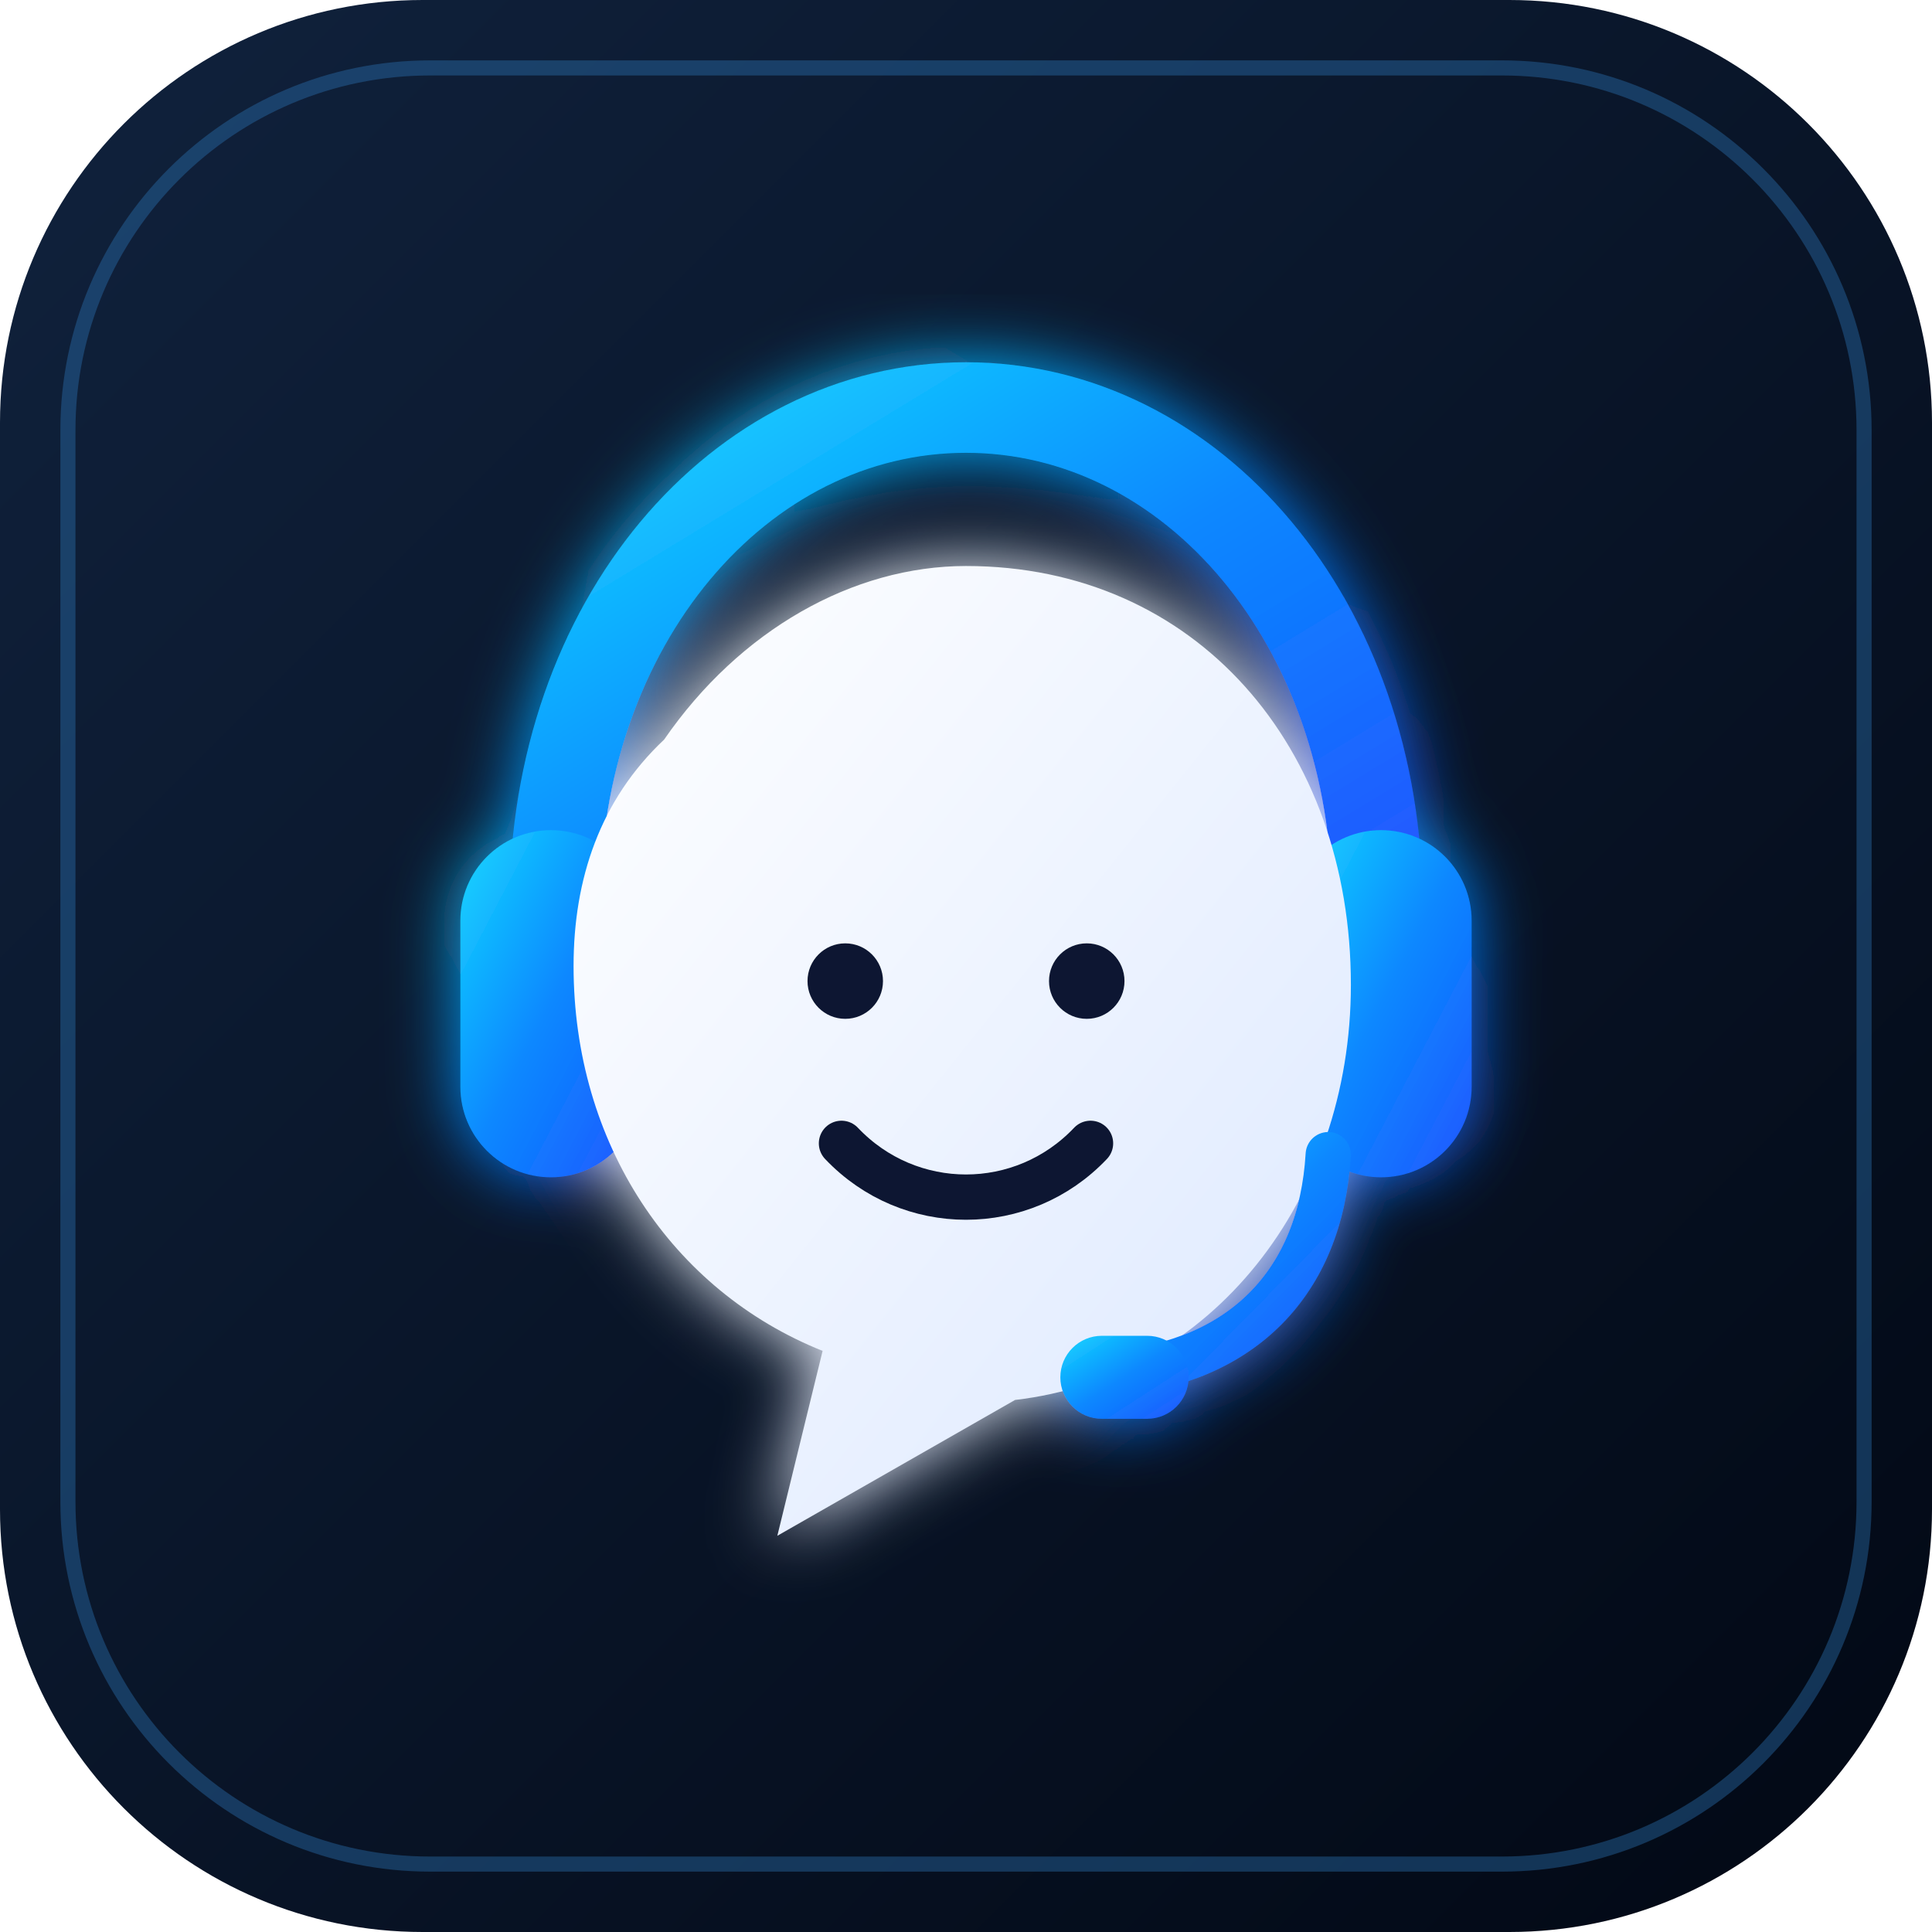
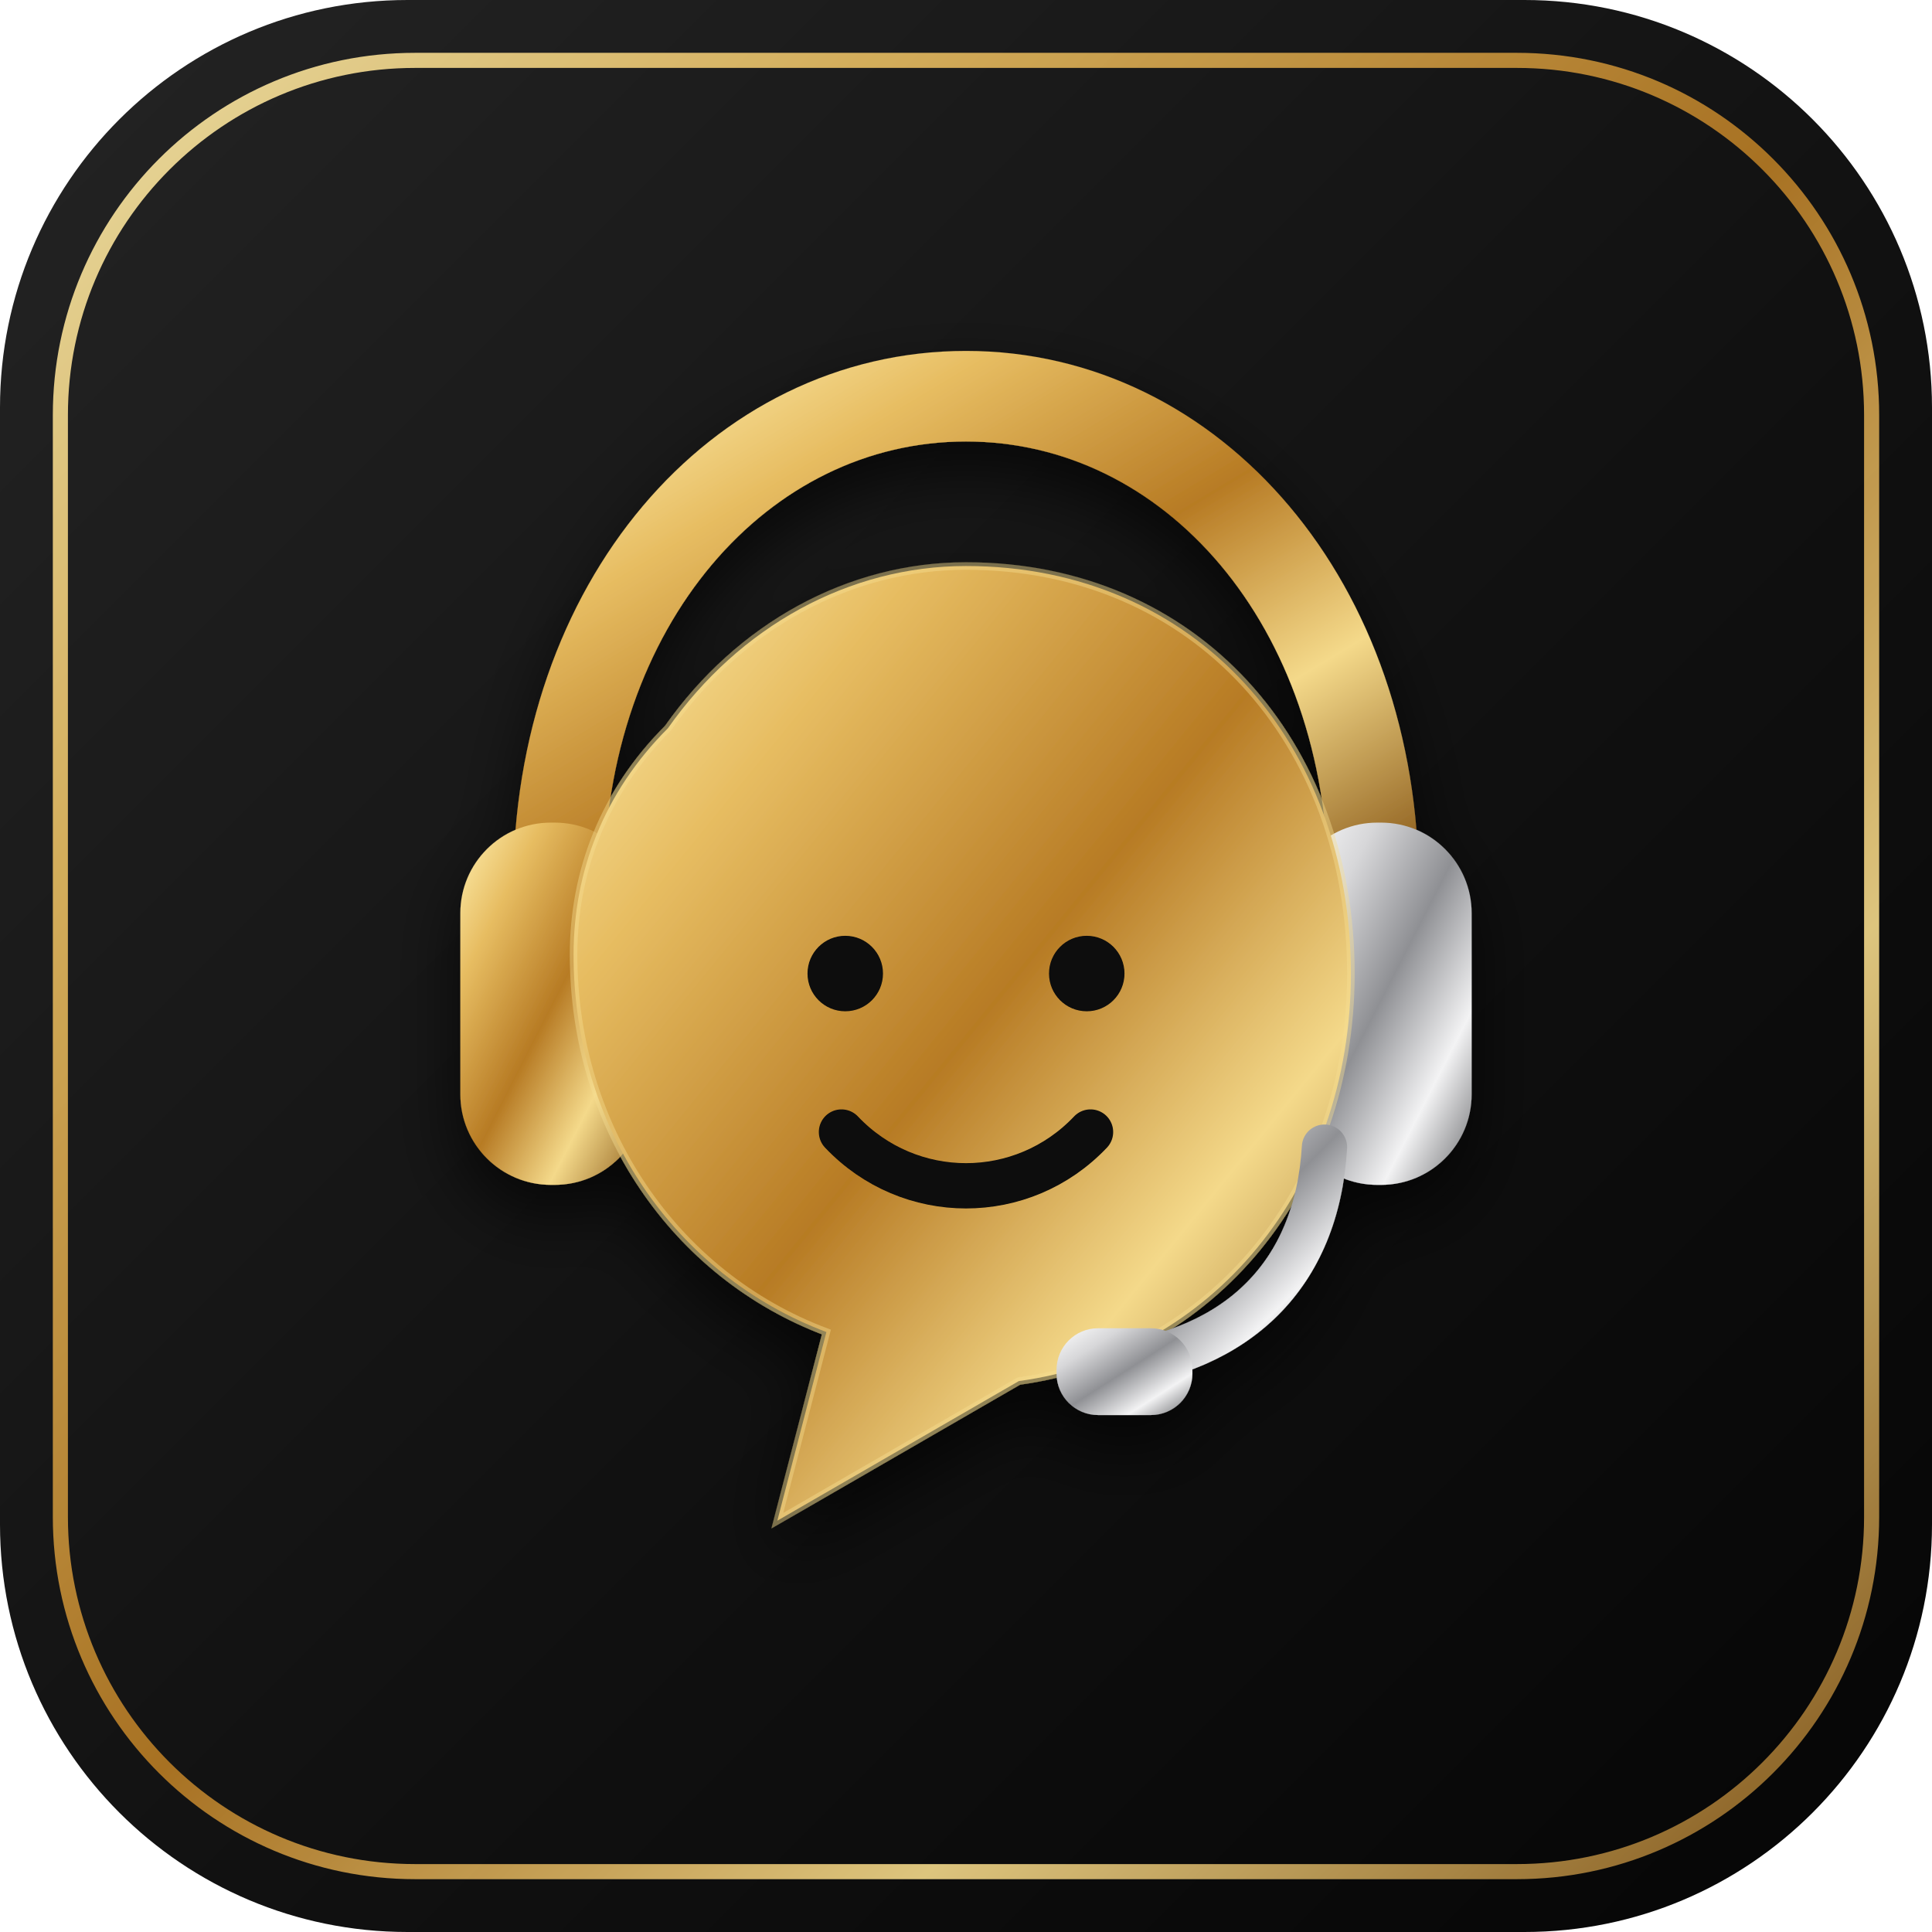
<svg xmlns="http://www.w3.org/2000/svg" viewBox="0 0 512 512" role="img" aria-labelledby="title desc">
  <defs>
    <linearGradient id="bg" x1="0" y1="0" x2="1" y2="1">
-       <stop offset="0" stop-color="#10223d" />
-       <stop offset="1" stop-color="#020814" />
+       <stop offset="0" stop-color="#242424" />
+       <stop offset=".55" stop-color="#111111" />
+       <stop offset="1" stop-color="#050505" />
    </linearGradient>
-     <linearGradient id="blue" x1="0" y1="0" x2="1" y2="1">
-       <stop offset="0" stop-color="#19d8ff" />
-       <stop offset=".5" stop-color="#0788ff" />
-       <stop offset="1" stop-color="#2457ff" />
+     <linearGradient id="gold" x1="0" y1="0" x2="1" y2="1">
+       <stop offset="0" stop-color="#fff0b0" />
+       <stop offset=".22" stop-color="#e7bd62" />
+       <stop offset=".5" stop-color="#b77b24" />
+       <stop offset=".74" stop-color="#f4d98a" />
+       <stop offset="1" stop-color="#8a5a19" />
    </linearGradient>
-     <linearGradient id="face" x1="0" y1="0" x2="1" y2="1">
+     <linearGradient id="silver" x1="0" y1="0" x2="1" y2="1">
      <stop offset="0" stop-color="#ffffff" />
-       <stop offset="1" stop-color="#dce8ff" />
+       <stop offset=".24" stop-color="#d7d7d9" />
+       <stop offset=".5" stop-color="#8f9094" />
+       <stop offset=".76" stop-color="#f3f3f4" />
+       <stop offset="1" stop-color="#696a6d" />
    </linearGradient>
-     <filter id="glow">
-       <feGaussianBlur stdDeviation="9" result="b" />
-       <feMerge>
-         <feMergeNode in="b" />
-         <feMergeNode in="SourceGraphic" />
-       </feMerge>
+     <filter id="shadow" x="-30%" y="-30%" width="160%" height="160%">
+       <feDropShadow dx="0" dy="8" stdDeviation="9" flood-color="#000" flood-opacity=".7" />
    </filter>
  </defs>
-   <rect width="512" height="512" rx="112" fill="url(#bg)" />
-   <rect x="18" y="18" width="476" height="476" rx="96" fill="none" stroke="#2d79bd" stroke-opacity=".38" stroke-width="4" />
-   <g filter="url(#glow)">
-     <path d="M147 240c0-75 49-132 109-132s109 57 109 132" fill="none" stroke="url(#blue)" stroke-width="24" stroke-linecap="round" />
-     <rect x="122" y="220" width="48" height="92" rx="24" fill="url(#blue)" />
-     <rect x="342" y="220" width="48" height="92" rx="24" fill="url(#blue)" />
-     <path d="M176 196c20-29 50-46 80-46 61 0 102 48 102 111 0 57-37 104-89 110l-63 36 12-49c-40-16-66-55-66-102 0-23 7-44 24-60Z" fill="url(#face)" />
-     <circle cx="224" cy="260" r="10" fill="#0b1530" />
-     <circle cx="288" cy="260" r="10" fill="#0b1530" />
-     <path d="M223 303c18 19 48 19 66 0" fill="none" stroke="#0b1530" stroke-width="12" stroke-linecap="round" />
-     <path d="M352 306c-2 34-23 55-57 58" fill="none" stroke="url(#blue)" stroke-width="12" stroke-linecap="round" />
-     <rect x="281" y="354" width="34" height="22" rx="11" fill="url(#blue)" />
-     <g stroke="url(#blue)" stroke-width="10" stroke-linecap="round">
-       <path d="M406 232v55" />
-       <path d="M429 214v91" />
-       <path d="M452 238v43" />
+   <rect width="512" height="512" rx="108" fill="url(#bg)" />
+   <rect x="16" y="16" width="480" height="480" rx="94" fill="none" stroke="url(#gold)" stroke-width="4" opacity=".9" />
+   <g filter="url(#shadow)">
+     <path d="M148 235c0-75 48-130 108-130s108 55 108 130" fill="none" stroke="url(#gold)" stroke-width="24" stroke-linecap="round" />
+     <rect x="122" y="218" width="49" height="96" rx="24" fill="url(#gold)" />
+     <rect x="341" y="218" width="49" height="96" rx="24" fill="url(#silver)" />
+     <path d="M177 193c19-27 48-43 79-43 61 0 102 47 102 108 0 57-37 101-88 108l-64 37 13-50c-40-15-67-54-67-100 0-22 8-43 25-60Z" fill="url(#gold)" stroke="#f6dd92" stroke-opacity=".42" stroke-width="2" />
+     <circle cx="224" cy="258" r="10" fill="#090909" />
+     <circle cx="288" cy="258" r="10" fill="#090909" />
+     <path d="M223 300c18 19 48 19 66 0" fill="none" stroke="#090909" stroke-width="12" stroke-linecap="round" />
+     <path d="M351 304c-2 34-23 54-57 58" fill="none" stroke="url(#silver)" stroke-width="12" stroke-linecap="round" />
+     <rect x="280" y="352" width="36" height="23" rx="11" fill="url(#silver)" />
+     <g stroke-linecap="round" stroke-width="10">
+       <path d="M406 231v56" stroke="url(#gold)" />
+       <path d="M429 212v94" stroke="url(#gold)" />
+       <path d="M452 237v45" stroke="url(#silver)" />
    </g>
  </g>
</svg>
